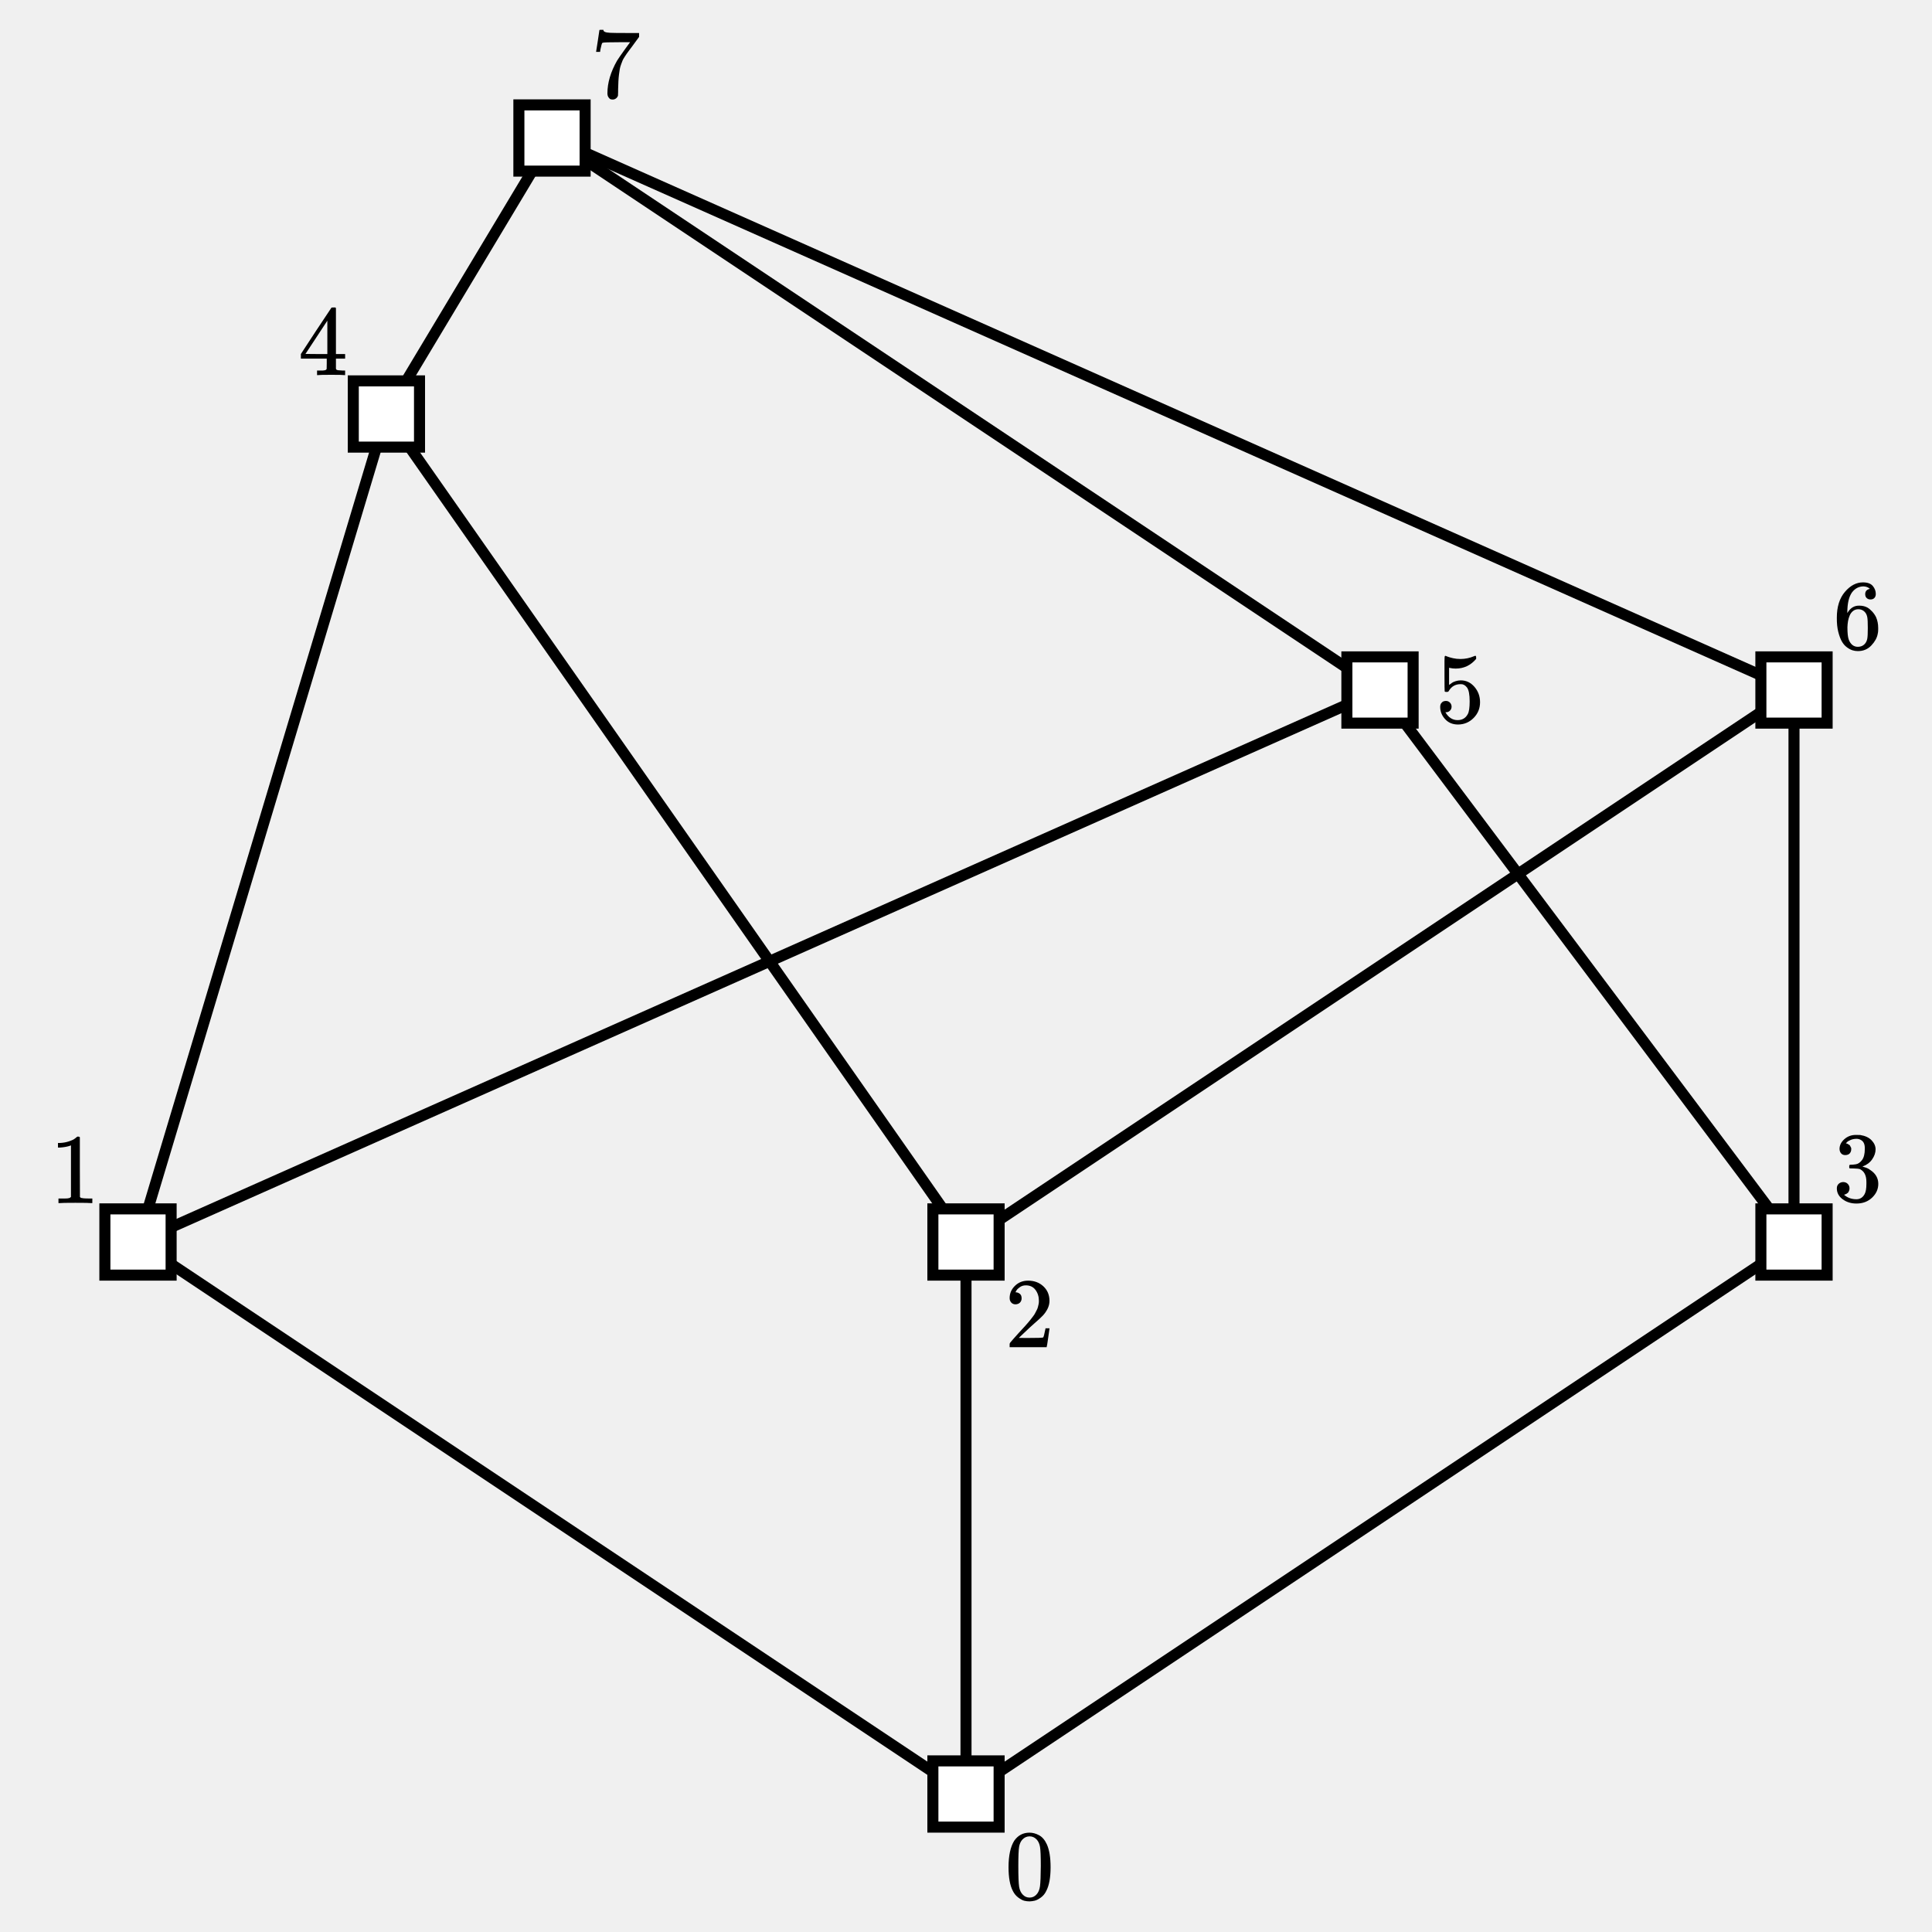
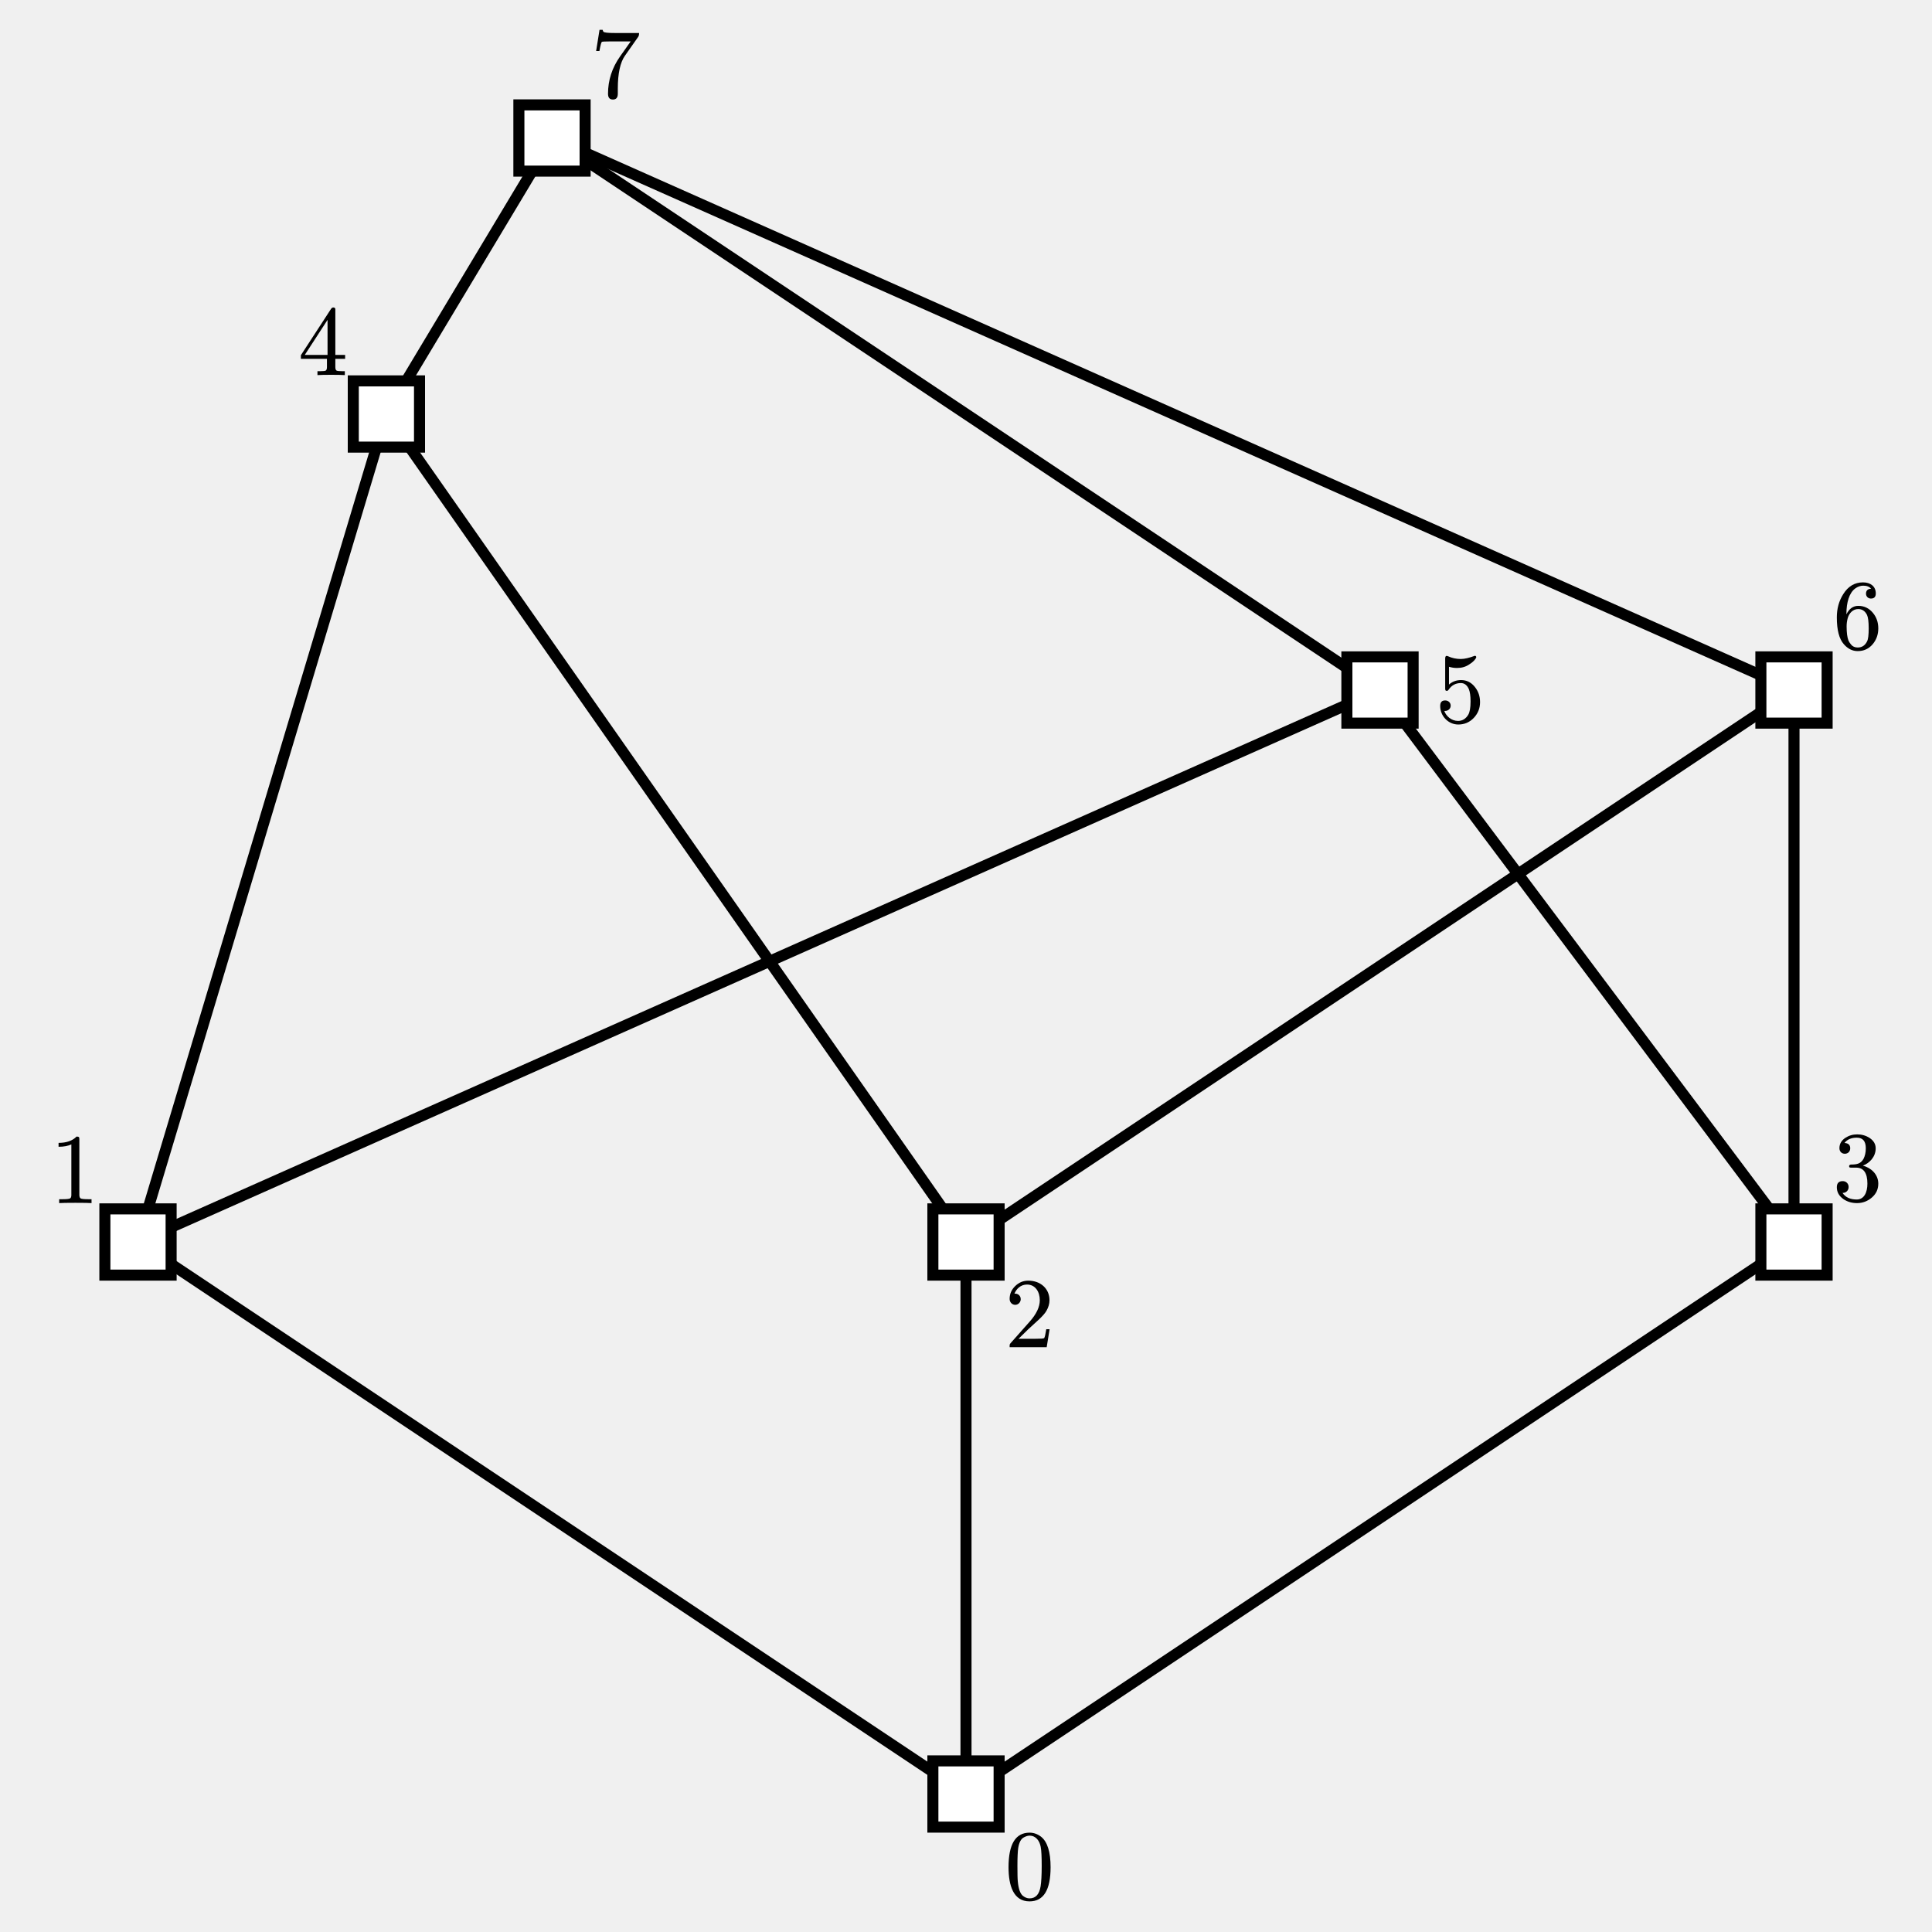
<svg xmlns="http://www.w3.org/2000/svg" xmlns:xlink="http://www.w3.org/1999/xlink" id="poset_4-figure" width="350" height="350" viewBox="0 0 350 350">
  <defs>
    <clipPath id="poset_4-__clipPath-0">
      <rect x="25.0" y="25.0" width="300.0" height="300.0" />
    </clipPath>
    <clipPath id="poset_4-__clipPath-1">
      <rect x="25.0" y="25.0" width="300.0" height="300.0" />
    </clipPath>
  </defs>
  <g id="poset_4-__group-0">
    <g id="poset_4-__group-1">
      <line id="poset_4-edge-0-1" x1="175.0" y1="325.0" x2="25.0" y2="225.0" stroke="black" stroke-width="2" fill="none" />
      <line id="poset_4-edge-0-2" x1="175.0" y1="325.0" x2="175.0" y2="225.0" stroke="black" stroke-width="2" fill="none" />
      <line id="poset_4-edge-0-3" x1="175.0" y1="325.0" x2="325.0" y2="225.0" stroke="black" stroke-width="2" fill="none" />
      <line id="poset_4-edge-1-4" x1="25.0" y1="225.0" x2="70.0" y2="75.0" stroke="black" stroke-width="2" fill="none" />
      <line id="poset_4-edge-1-5" x1="25.0" y1="225.0" x2="250.0" y2="125.0" stroke="black" stroke-width="2" fill="none" />
      <line id="poset_4-edge-2-4" x1="175.0" y1="225.0" x2="70.0" y2="75.0" stroke="black" stroke-width="2" fill="none" />
      <line id="poset_4-edge-2-6" x1="175.0" y1="225.0" x2="325.0" y2="125.0" stroke="black" stroke-width="2" fill="none" />
      <line id="poset_4-edge-3-5" x1="325.0" y1="225.0" x2="250.0" y2="125.0" stroke="black" stroke-width="2" fill="none" />
      <line id="poset_4-edge-3-6" x1="325.0" y1="225.0" x2="325.0" y2="125.0" stroke="black" stroke-width="2" fill="none" />
      <line id="poset_4-edge-4-7" x1="70.0" y1="75.0" x2="100.0" y2="25.0" stroke="black" stroke-width="2" fill="none" />
      <line id="poset_4-edge-5-7" x1="250.0" y1="125.0" x2="100.0" y2="25.0" stroke="black" stroke-width="2" fill="none" />
      <line id="poset_4-edge-6-7" x1="325.0" y1="125.0" x2="100.0" y2="25.0" stroke="black" stroke-width="2" fill="none" />
    </g>
    <g id="poset_4-__group-2">
      <g id="poset_4-0">
        <g id="poset_4-0" transform="translate(182.0,332.0) translate(0.0,-0.0)">
          <g id="poset_4-__g-0">
            <svg style="vertical-align: -0.400px" width="9.048px" height="12.456px" role="img" focusable="false" viewBox="0 -666 500 688" x="0.0" y="0.0">
              <defs>
-                 <path id="poset_4-MJX-1-TEX-N-30" d="M96 585Q152 666 249 666Q297 666 345 640T423 548Q460 465 460 320Q460 165 417 83Q397 41 362 16T301 -15T250 -22Q224 -22 198 -16T137 16T82 83Q39 165 39 320Q39 494 96 585ZM321 597Q291 629 250 629Q208 629 178 597Q153 571 145 525T137 333Q137 175 145 125T181 46Q209 16 250 16Q290 16 318 46Q347 76 354 130T362 333Q362 478 354 524T321 597Z" />
+                 <path id="poset_4-MJX-1-NCM-N-30" d="M249-22C390-22 460 92 460 320C460 473 428 575 365 625C330 652 291 666 250 666C109 666 39 551 39 320C39 136 88-22 249-22M361 524C368 489 371 425 371 332C371 240 367 172 360 128C347 48 310 8 249 8C226 8 203 17 182 34C155 57 139 104 132 176C129 201 128 253 128 332C128 419 131 480 136 513C145 568 163 603 191 618C213 630 232 636 249 636C314 636 350 583 361 524Z" />
              </defs>
              <g stroke="currentColor" fill="currentColor" stroke-width="0" transform="scale(1,-1)">
                <g data-mml-node="math">
-                   <g data-mml-node="mn" data-semantic-type="number" data-semantic-role="integer" data-semantic-font="normal" data-semantic-annotation="clearspeak:simple" data-semantic-id="0" data-semantic-speech="0">
-                     <use data-c="30" xlink:href="#poset_4-MJX-1-TEX-N-30" />
+                   <g data-mml-node="mn" data-semantic-type="number" data-semantic-role="integer" data-semantic-font="normal" data-semantic-annotation="clearspeak:simple;nemeth:number;depth:1" data-semantic-id="0" data-semantic-attributes="latex:0" data-semantic-speech="0">
+                     <use data-c="30" xlink:href="#poset_4-MJX-1-NCM-N-30" />
                  </g>
                </g>
              </g>
            </svg>
          </g>
        </g>
        <rect x="169.0" y="319.0" width="12.0" height="12.0" stroke="black" stroke-width="2" fill="white" />
      </g>
      <g id="poset_4-1">
        <g id="poset_4-1" transform="translate(18.0,218.0) translate(-9.0,-12.1)">
          <g id="poset_4-__g-1">
            <svg style="vertical-align: 0.000px" width="9.048px" height="12.056px" role="img" focusable="false" viewBox="0 -666 500 666" x="0.0" y="0.0">
              <defs>
-                 <path id="poset_4-MJX-2-TEX-N-31" d="M213 578L200 573Q186 568 160 563T102 556H83V602H102Q149 604 189 617T245 641T273 663Q275 666 285 666Q294 666 302 660V361L303 61Q310 54 315 52T339 48T401 46H427V0H416Q395 3 257 3Q121 3 100 0H88V46H114Q136 46 152 46T177 47T193 50T201 52T207 57T213 61V578Z" />
+                 <path id="poset_4-MJX-2-NCM-N-31" d="M269 666C228 624 168 603 89 603L89 564C141 564 184 572 217 588L217 82C217 64 213 52 204 47C195 42 170 39 130 39L95 39L95 0C120 2 174 3 257 3C340 3 394 2 419 0L419 39L384 39C343 39 318 42 310 47C302 52 297 64 297 82L297 636C297 660 295 666 269 666Z" />
              </defs>
              <g stroke="currentColor" fill="currentColor" stroke-width="0" transform="scale(1,-1)">
                <g data-mml-node="math">
-                   <g data-mml-node="mn" data-semantic-type="number" data-semantic-role="integer" data-semantic-font="normal" data-semantic-annotation="clearspeak:simple" data-semantic-id="0" data-semantic-speech="1">
-                     <use data-c="31" xlink:href="#poset_4-MJX-2-TEX-N-31" />
+                   <g data-mml-node="mn" data-semantic-type="number" data-semantic-role="integer" data-semantic-font="normal" data-semantic-annotation="clearspeak:simple;nemeth:number;depth:1" data-semantic-id="0" data-semantic-attributes="latex:1" data-semantic-speech="1">
+                     <use data-c="31" xlink:href="#poset_4-MJX-2-NCM-N-31" />
                  </g>
                </g>
              </g>
            </svg>
          </g>
        </g>
        <rect x="19.0" y="219.0" width="12.0" height="12.0" stroke="black" stroke-width="2" fill="white" />
      </g>
      <g id="poset_4-2">
        <g id="poset_4-2" transform="translate(182.0,232.0) translate(0.0,-0.0)">
          <g id="poset_4-__g-2">
            <svg style="vertical-align: 0.000px" width="9.048px" height="12.056px" role="img" focusable="false" viewBox="0 -666 500 666" x="0.0" y="0.0">
              <defs>
-                 <path id="poset_4-MJX-3-TEX-N-32" d="M109 429Q82 429 66 447T50 491Q50 562 103 614T235 666Q326 666 387 610T449 465Q449 422 429 383T381 315T301 241Q265 210 201 149L142 93L218 92Q375 92 385 97Q392 99 409 186V189H449V186Q448 183 436 95T421 3V0H50V19V31Q50 38 56 46T86 81Q115 113 136 137Q145 147 170 174T204 211T233 244T261 278T284 308T305 340T320 369T333 401T340 431T343 464Q343 527 309 573T212 619Q179 619 154 602T119 569T109 550Q109 549 114 549Q132 549 151 535T170 489Q170 464 154 447T109 429Z" />
+                 <path id="poset_4-MJX-3-NCM-N-32" d="M237 666C186 666 143 648 106 612C69 576 50 534 50 483C50 449 75 424 106 424C136 424 161 450 161 480C161 513 137 536 105 536C102 536 100 536 98 535C117 584 161 627 224 627C306 627 352 556 352 470C352 403 318 331 250 255L62 43C49 28 50 29 50 0L421 0L450 180L417 180C409 129 402 100 396 91C391 86 361 84 306 84L139 84L236 179C304 243 390 312 419 365C439 400 449 435 449 470C449 588 357 666 237 666Z" />
              </defs>
              <g stroke="currentColor" fill="currentColor" stroke-width="0" transform="scale(1,-1)">
                <g data-mml-node="math">
-                   <g data-mml-node="mn" data-semantic-type="number" data-semantic-role="integer" data-semantic-font="normal" data-semantic-annotation="clearspeak:simple" data-semantic-id="0" data-semantic-speech="2">
-                     <use data-c="32" xlink:href="#poset_4-MJX-3-TEX-N-32" />
+                   <g data-mml-node="mn" data-semantic-type="number" data-semantic-role="integer" data-semantic-font="normal" data-semantic-annotation="clearspeak:simple;nemeth:number;depth:1" data-semantic-id="0" data-semantic-attributes="latex:2" data-semantic-speech="2">
+                     <use data-c="32" xlink:href="#poset_4-MJX-3-NCM-N-32" />
                  </g>
                </g>
              </g>
            </svg>
          </g>
        </g>
        <rect x="169.0" y="219.0" width="12.0" height="12.0" stroke="black" stroke-width="2" fill="white" />
      </g>
      <g id="poset_4-3">
-         <g id="poset_4-3" transform="translate(332.0,218.0) translate(0.0,-12.4)">
+         <g id="poset_4-3" transform="translate(332.0,218.0) translate(0.0,-12.5)">
          <g id="poset_4-__g-3">
-             <svg style="vertical-align: -0.400px" width="9.048px" height="12.432px" role="img" focusable="false" viewBox="0 -665 500 687" x="0.0" y="0.0">
+             <svg style="vertical-align: -0.400px" width="9.048px" height="12.456px" role="img" focusable="false" viewBox="0 -666 500 688" x="0.0" y="0.0">
              <defs>
-                 <path id="poset_4-MJX-4-TEX-N-33" d="M127 463Q100 463 85 480T69 524Q69 579 117 622T233 665Q268 665 277 664Q351 652 390 611T430 522Q430 470 396 421T302 350L299 348Q299 347 308 345T337 336T375 315Q457 262 457 175Q457 96 395 37T238 -22Q158 -22 100 21T42 130Q42 158 60 175T105 193Q133 193 151 175T169 130Q169 119 166 110T159 94T148 82T136 74T126 70T118 67L114 66Q165 21 238 21Q293 21 321 74Q338 107 338 175V195Q338 290 274 322Q259 328 213 329L171 330L168 332Q166 335 166 348Q166 366 174 366Q202 366 232 371Q266 376 294 413T322 525V533Q322 590 287 612Q265 626 240 626Q208 626 181 615T143 592T132 580H135Q138 579 143 578T153 573T165 566T175 555T183 540T186 520Q186 498 172 481T127 463Z" />
+                 <path id="poset_4-MJX-4-NCM-N-33" d="M303 353C369 378 431 441 431 526C431 569 410 604 369 631C333 654 292 666 246 666C201 666 162 654 127 631C88 605 68 571 68 528C68 495 90 472 122 472C154 472 176 495 176 527C176 560 157 578 119 580C145 615 186 633 242 633C302 633 332 598 332 527C332 485 324 450 309 421C282 373 245 364 183 364C171 362 165 357 165 348C165 333 172 333 192 333L235 333C310 333 348 280 348 173C348 88 317 14 241 14C176 14 128 36 99 80C134 79 160 105 160 139C160 173 135 198 101 198C62 198 42 178 42 137C42 88 64 49 108 18C147-9 193-22 244-22C301-22 350-3 393 34C436 71 457 117 457 173C457 267 383 332 303 353Z" />
              </defs>
              <g stroke="currentColor" fill="currentColor" stroke-width="0" transform="scale(1,-1)">
                <g data-mml-node="math">
-                   <g data-mml-node="mn" data-semantic-type="number" data-semantic-role="integer" data-semantic-font="normal" data-semantic-annotation="clearspeak:simple" data-semantic-id="0" data-semantic-speech="3">
-                     <use data-c="33" xlink:href="#poset_4-MJX-4-TEX-N-33" />
+                   <g data-mml-node="mn" data-semantic-type="number" data-semantic-role="integer" data-semantic-font="normal" data-semantic-annotation="clearspeak:simple;nemeth:number;depth:1" data-semantic-id="0" data-semantic-attributes="latex:3" data-semantic-speech="3">
+                     <use data-c="33" xlink:href="#poset_4-MJX-4-NCM-N-33" />
                  </g>
                </g>
              </g>
            </svg>
          </g>
        </g>
        <rect x="319.0" y="219.0" width="12.0" height="12.0" stroke="black" stroke-width="2" fill="white" />
      </g>
      <g id="poset_4-4">
        <g id="poset_4-4" transform="translate(63.0,68.0) translate(-9.0,-12.3)">
          <g id="poset_4-__g-4">
            <svg style="vertical-align: 0.000px" width="9.048px" height="12.256px" role="img" focusable="false" viewBox="0 -677 500 677" x="0.0" y="0.0">
              <defs>
-                 <path id="poset_4-MJX-5-TEX-N-34" d="M462 0Q444 3 333 3Q217 3 199 0H190V46H221Q241 46 248 46T265 48T279 53T286 61Q287 63 287 115V165H28V211L179 442Q332 674 334 675Q336 677 355 677H373L379 671V211H471V165H379V114Q379 73 379 66T385 54Q393 47 442 46H471V0H462ZM293 211V545L74 212L183 211H293Z" />
+                 <path id="poset_4-MJX-5-NCM-N-34" d="M353 677C344 677 336 672 330 663L28 199L28 163L289 163L289 81C289 63 285 51 278 46C271 41 252 39 219 39L194 39L194 0C223 2 269 3 331 3C393 3 439 2 468 0L468 39L443 39C410 39 391 41 384 46C377 51 373 63 373 81L373 163L471 163L471 202L373 202L373 660C373 670 366 677 353 677M295 553L295 202L67 202Z" />
              </defs>
              <g stroke="currentColor" fill="currentColor" stroke-width="0" transform="scale(1,-1)">
                <g data-mml-node="math">
-                   <g data-mml-node="mn" data-semantic-type="number" data-semantic-role="integer" data-semantic-font="normal" data-semantic-annotation="clearspeak:simple" data-semantic-id="0" data-semantic-speech="4">
-                     <use data-c="34" xlink:href="#poset_4-MJX-5-TEX-N-34" />
+                   <g data-mml-node="mn" data-semantic-type="number" data-semantic-role="integer" data-semantic-font="normal" data-semantic-annotation="clearspeak:simple;nemeth:number;depth:1" data-semantic-id="0" data-semantic-attributes="latex:4" data-semantic-speech="4">
+                     <use data-c="34" xlink:href="#poset_4-MJX-5-NCM-N-34" />
                  </g>
                </g>
              </g>
            </svg>
          </g>
        </g>
        <rect x="64.0" y="69.0" width="12.0" height="12.0" stroke="black" stroke-width="2" fill="white" />
      </g>
      <g id="poset_4-5">
        <g id="poset_4-5" transform="translate(260.0,125.0) translate(0.0,-6.2)">
          <g id="poset_4-__g-5">
            <svg style="vertical-align: -0.400px" width="9.048px" height="12.456px" role="img" focusable="false" viewBox="0 -666 500 688" x="0.0" y="0.0">
              <defs>
-                 <path id="poset_4-MJX-6-TEX-N-35" d="M164 157Q164 133 148 117T109 101H102Q148 22 224 22Q294 22 326 82Q345 115 345 210Q345 313 318 349Q292 382 260 382H254Q176 382 136 314Q132 307 129 306T114 304Q97 304 95 310Q93 314 93 485V614Q93 664 98 664Q100 666 102 666Q103 666 123 658T178 642T253 634Q324 634 389 662Q397 666 402 666Q410 666 410 648V635Q328 538 205 538Q174 538 149 544L139 546V374Q158 388 169 396T205 412T256 420Q337 420 393 355T449 201Q449 109 385 44T229 -22Q148 -22 99 32T50 154Q50 178 61 192T84 210T107 214Q132 214 148 197T164 157Z" />
+                 <path id="poset_4-MJX-6-NCM-N-35" d="M118 315C123 315 129 319 134 326C164 371 205 393 257 393C292 393 319 373 337 332C348 305 354 264 354 209C354 146 346 102 331 76C306 35 272 14 229 14C162 14 109 62 91 114C94 113 96 114 100 114C130 114 155 137 155 167C155 198 130 219 100 219C65 219 50 200 50 163C50 63 131-22 231-22C292-22 344 0 386 44C428 88 449 141 449 202C449 260 432 310 398 353C361 400 315 423 259 423C212 423 171 408 138 378L138 556C165 548 191 544 218 544C264 544 304 555 338 578C369 597 390 616 402 634C408 642 411 648 411 651C411 661 406 666 396 666C341 645 294 634 256 634C211 634 168 643 127 662C122 664 118 665 114 665C105 665 100 656 100 637L100 345C100 324 100 315 118 315Z" />
              </defs>
              <g stroke="currentColor" fill="currentColor" stroke-width="0" transform="scale(1,-1)">
                <g data-mml-node="math">
-                   <g data-mml-node="mn" data-semantic-type="number" data-semantic-role="integer" data-semantic-font="normal" data-semantic-annotation="clearspeak:simple" data-semantic-id="0" data-semantic-speech="5">
-                     <use data-c="35" xlink:href="#poset_4-MJX-6-TEX-N-35" />
+                   <g data-mml-node="mn" data-semantic-type="number" data-semantic-role="integer" data-semantic-font="normal" data-semantic-annotation="clearspeak:simple;nemeth:number;depth:1" data-semantic-id="0" data-semantic-attributes="latex:5" data-semantic-speech="5">
+                     <use data-c="35" xlink:href="#poset_4-MJX-6-NCM-N-35" />
                  </g>
                </g>
              </g>
            </svg>
          </g>
        </g>
        <rect x="244.0" y="119.0" width="12.0" height="12.0" stroke="black" stroke-width="2" fill="white" />
      </g>
      <g id="poset_4-6">
        <g id="poset_4-6" transform="translate(332.0,118.0) translate(0.0,-12.5)">
          <g id="poset_4-__g-6">
            <svg style="vertical-align: -0.400px" width="9.048px" height="12.456px" role="img" focusable="false" viewBox="0 -666 500 688" x="0.0" y="0.0">
              <defs>
-                 <path id="poset_4-MJX-7-TEX-N-36" d="M42 313Q42 476 123 571T303 666Q372 666 402 630T432 550Q432 525 418 510T379 495Q356 495 341 509T326 548Q326 592 373 601Q351 623 311 626Q240 626 194 566Q147 500 147 364L148 360Q153 366 156 373Q197 433 263 433H267Q313 433 348 414Q372 400 396 374T435 317Q456 268 456 210V192Q456 169 451 149Q440 90 387 34T253 -22Q225 -22 199 -14T143 16T92 75T56 172T42 313ZM257 397Q227 397 205 380T171 335T154 278T148 216Q148 133 160 97T198 39Q222 21 251 21Q302 21 329 59Q342 77 347 104T352 209Q352 289 347 316T329 361Q302 397 257 397Z" />
+                 <path id="poset_4-MJX-7-NCM-N-36" d="M383 504C416 504 432 521 432 555C432 627 378 666 304 666C221 666 155 627 106 548C63 480 42 403 42 316C42 189 65 100 112 47C152 1 198-22 251-22C312-22 362 1 401 47C438 91 457 144 457 205C457 266 439 318 403 361C365 407 316 431 257 431C205 431 165 402 138 346L138 352C138 465 166 561 226 605C252 624 279 633 306 633C342 633 368 623 385 602C351 602 334 583 334 553C334 525 355 504 383 504M344 340C355 317 361 272 361 206C361 141 356 98 345 76C325 35 294 14 251 14C222 14 200 24 184 44C171 60 162 74 158 85C146 116 140 163 140 227C140 255 144 282 151 308C164 355 201 399 256 399C295 399 325 379 344 340Z" />
              </defs>
              <g stroke="currentColor" fill="currentColor" stroke-width="0" transform="scale(1,-1)">
                <g data-mml-node="math">
-                   <g data-mml-node="mn" data-semantic-type="number" data-semantic-role="integer" data-semantic-font="normal" data-semantic-annotation="clearspeak:simple" data-semantic-id="0" data-semantic-speech="6">
-                     <use data-c="36" xlink:href="#poset_4-MJX-7-TEX-N-36" />
+                   <g data-mml-node="mn" data-semantic-type="number" data-semantic-role="integer" data-semantic-font="normal" data-semantic-annotation="clearspeak:simple;nemeth:number;depth:1" data-semantic-id="0" data-semantic-attributes="latex:6" data-semantic-speech="6">
+                     <use data-c="36" xlink:href="#poset_4-MJX-7-NCM-N-36" />
                  </g>
                </g>
              </g>
            </svg>
          </g>
        </g>
        <rect x="319.0" y="119.0" width="12.0" height="12.0" stroke="black" stroke-width="2" fill="white" />
      </g>
      <g id="poset_4-7">
        <g id="poset_4-7" transform="translate(107.0,18.0) translate(0.0,-12.6)">
          <g id="poset_4-__g-7">
            <svg style="vertical-align: -0.400px" width="9.048px" height="12.632px" role="img" focusable="false" viewBox="0 -676 500 698" x="0.0" y="0.0">
              <defs>
-                 <path id="poset_4-MJX-8-TEX-N-37" d="M55 458Q56 460 72 567L88 674Q88 676 108 676H128V672Q128 662 143 655T195 646T364 644H485V605L417 512Q408 500 387 472T360 435T339 403T319 367T305 330T292 284T284 230T278 162T275 80Q275 66 275 52T274 28V19Q270 2 255 -10T221 -22Q210 -22 200 -19T179 0T168 40Q168 198 265 368Q285 400 349 489L395 552H302Q128 552 119 546Q113 543 108 522T98 479L95 458V455H55V458Z" />
+                 <path id="poset_4-MJX-8-NCM-N-37" d="M475 604C482 613 485 626 485 644L243 644C174 644 135 648 128 657C125 660 122 667 120 676L89 676L55 464L88 464C98 520 106 550 112 555C115 558 146 560 205 560L401 560L295 410C214 295 174 171 174 36C174-3 190-22 223-22C256-22 272-3 272 36L272 87C272 239 296 349 343 416Z" />
              </defs>
              <g stroke="currentColor" fill="currentColor" stroke-width="0" transform="scale(1,-1)">
                <g data-mml-node="math">
-                   <g data-mml-node="mn" data-semantic-type="number" data-semantic-role="integer" data-semantic-font="normal" data-semantic-annotation="clearspeak:simple" data-semantic-id="0" data-semantic-speech="7">
-                     <use data-c="37" xlink:href="#poset_4-MJX-8-TEX-N-37" />
+                   <g data-mml-node="mn" data-semantic-type="number" data-semantic-role="integer" data-semantic-font="normal" data-semantic-annotation="clearspeak:simple;nemeth:number;depth:1" data-semantic-id="0" data-semantic-attributes="latex:7" data-semantic-speech="7">
+                     <use data-c="37" xlink:href="#poset_4-MJX-8-NCM-N-37" />
                  </g>
                </g>
              </g>
            </svg>
          </g>
        </g>
        <rect x="94.0" y="19.0" width="12.0" height="12.0" stroke="black" stroke-width="2" fill="white" />
      </g>
    </g>
  </g>
</svg>
